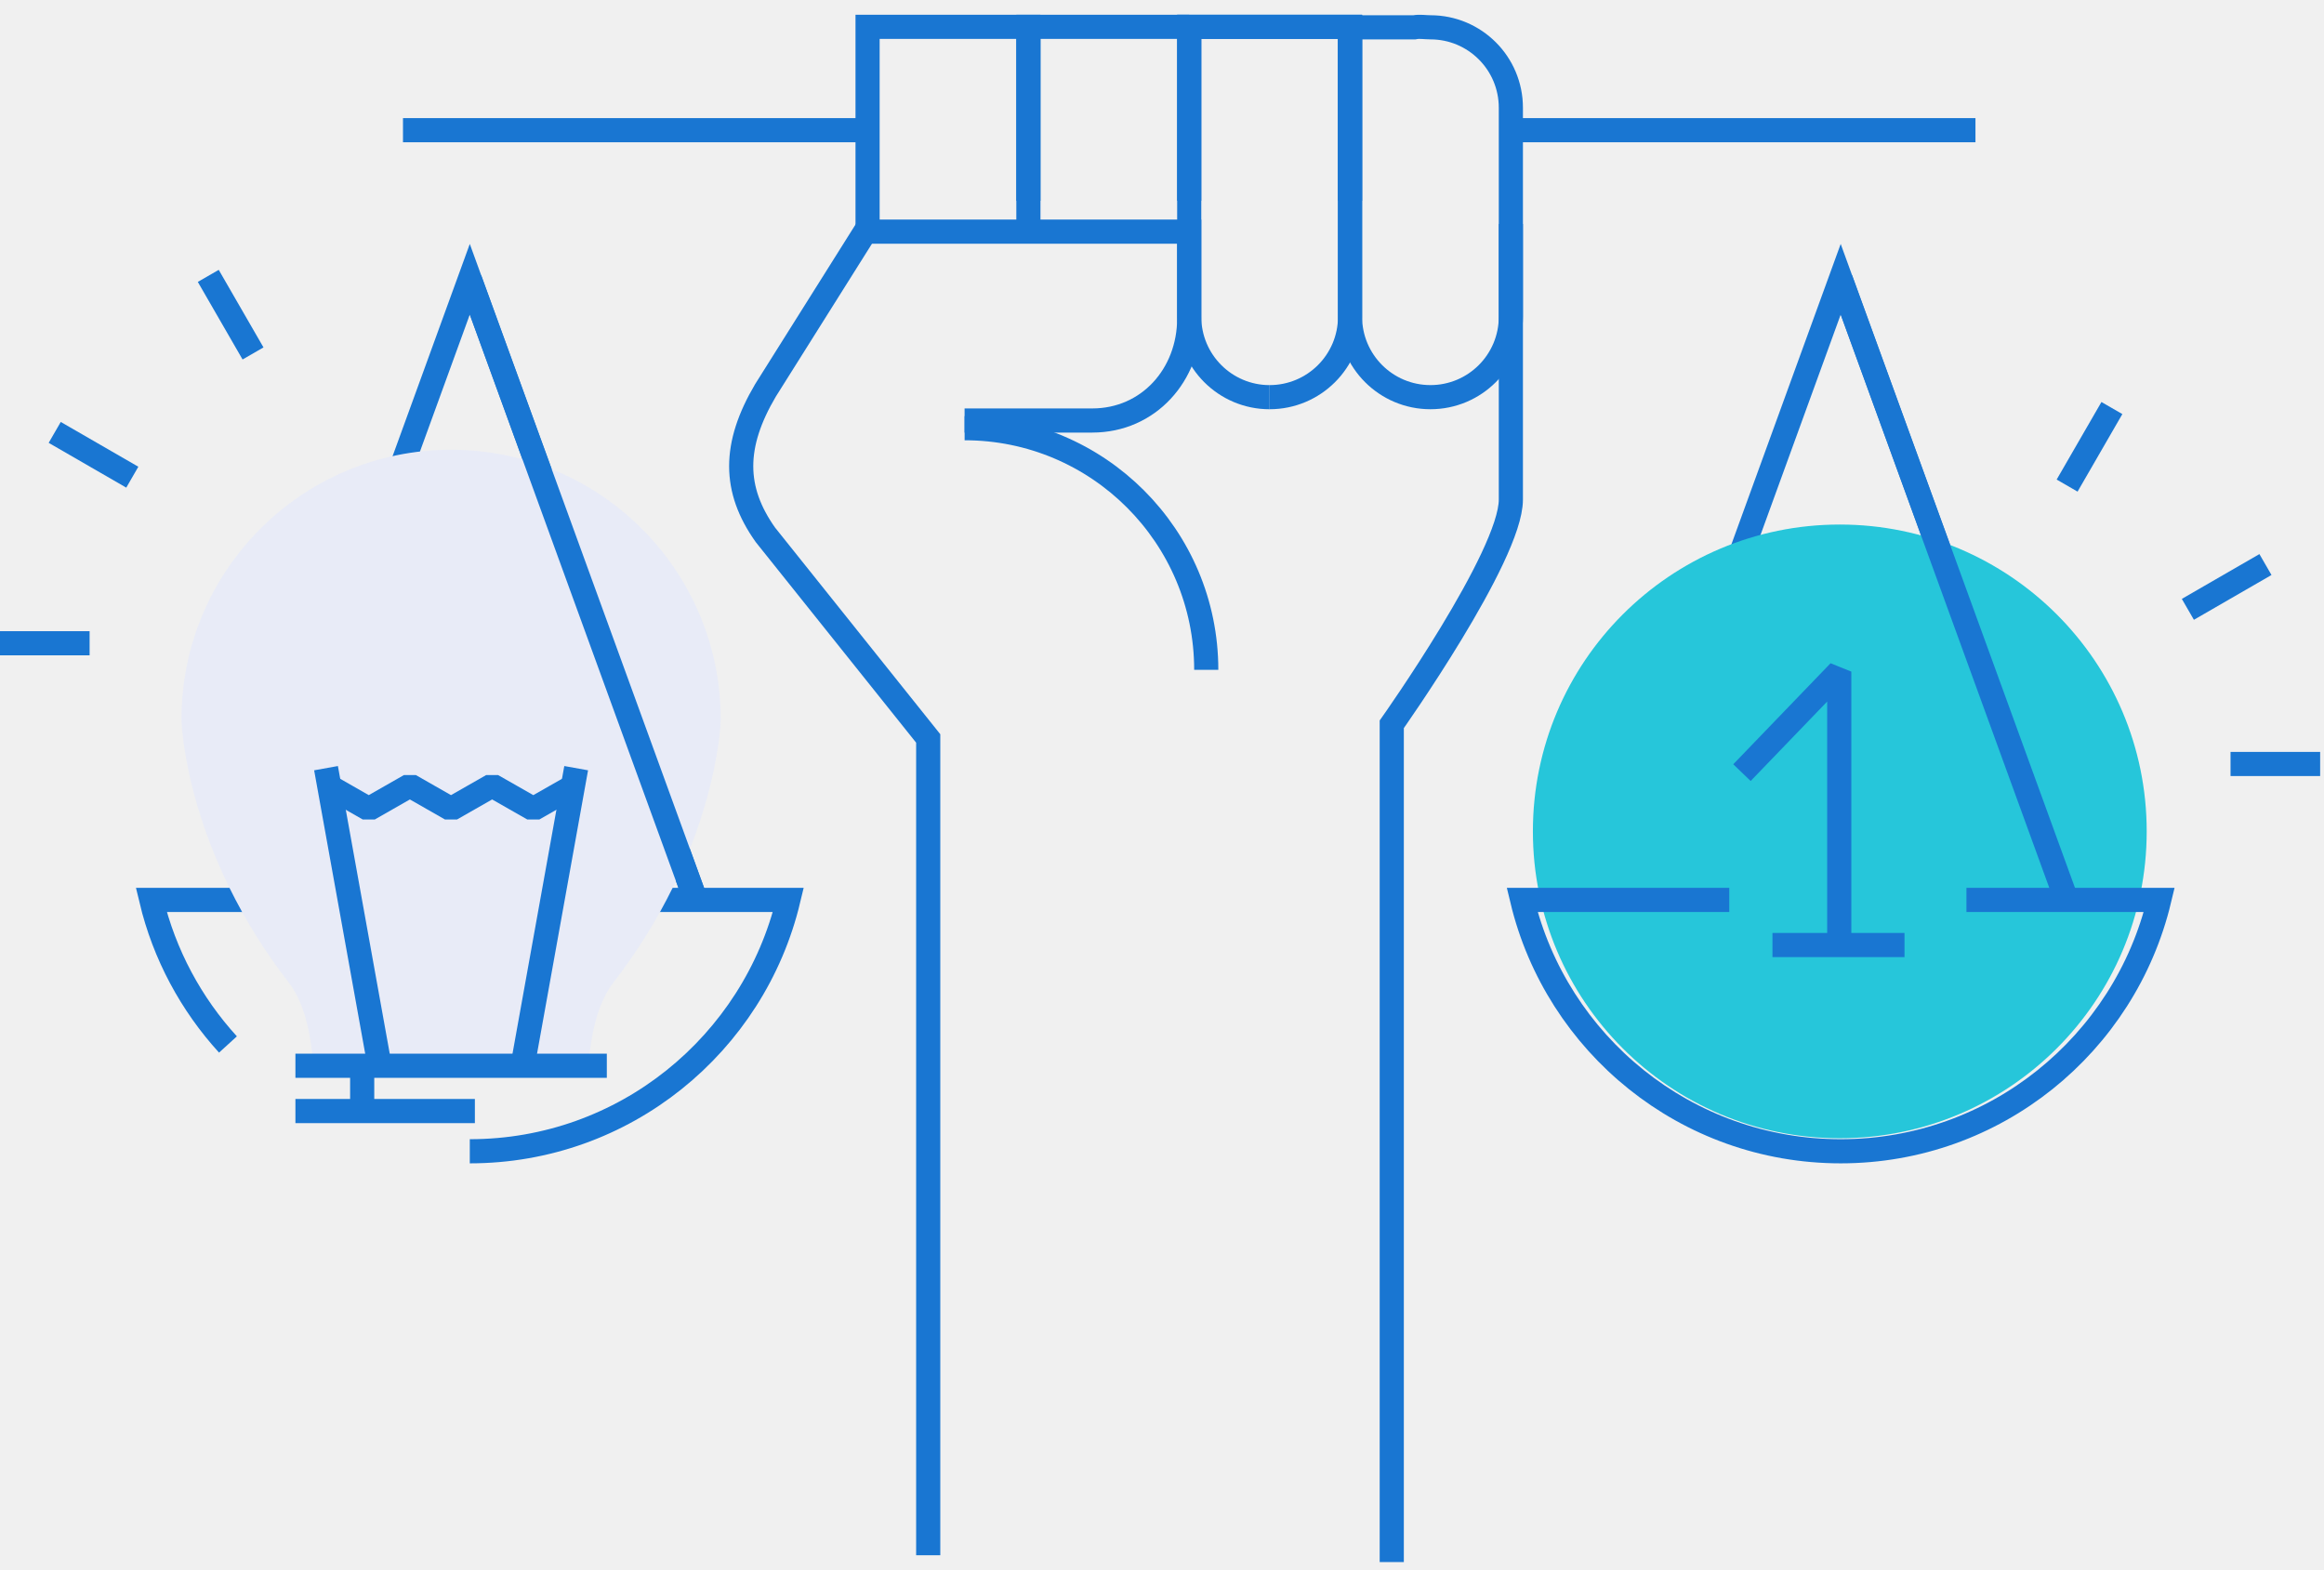
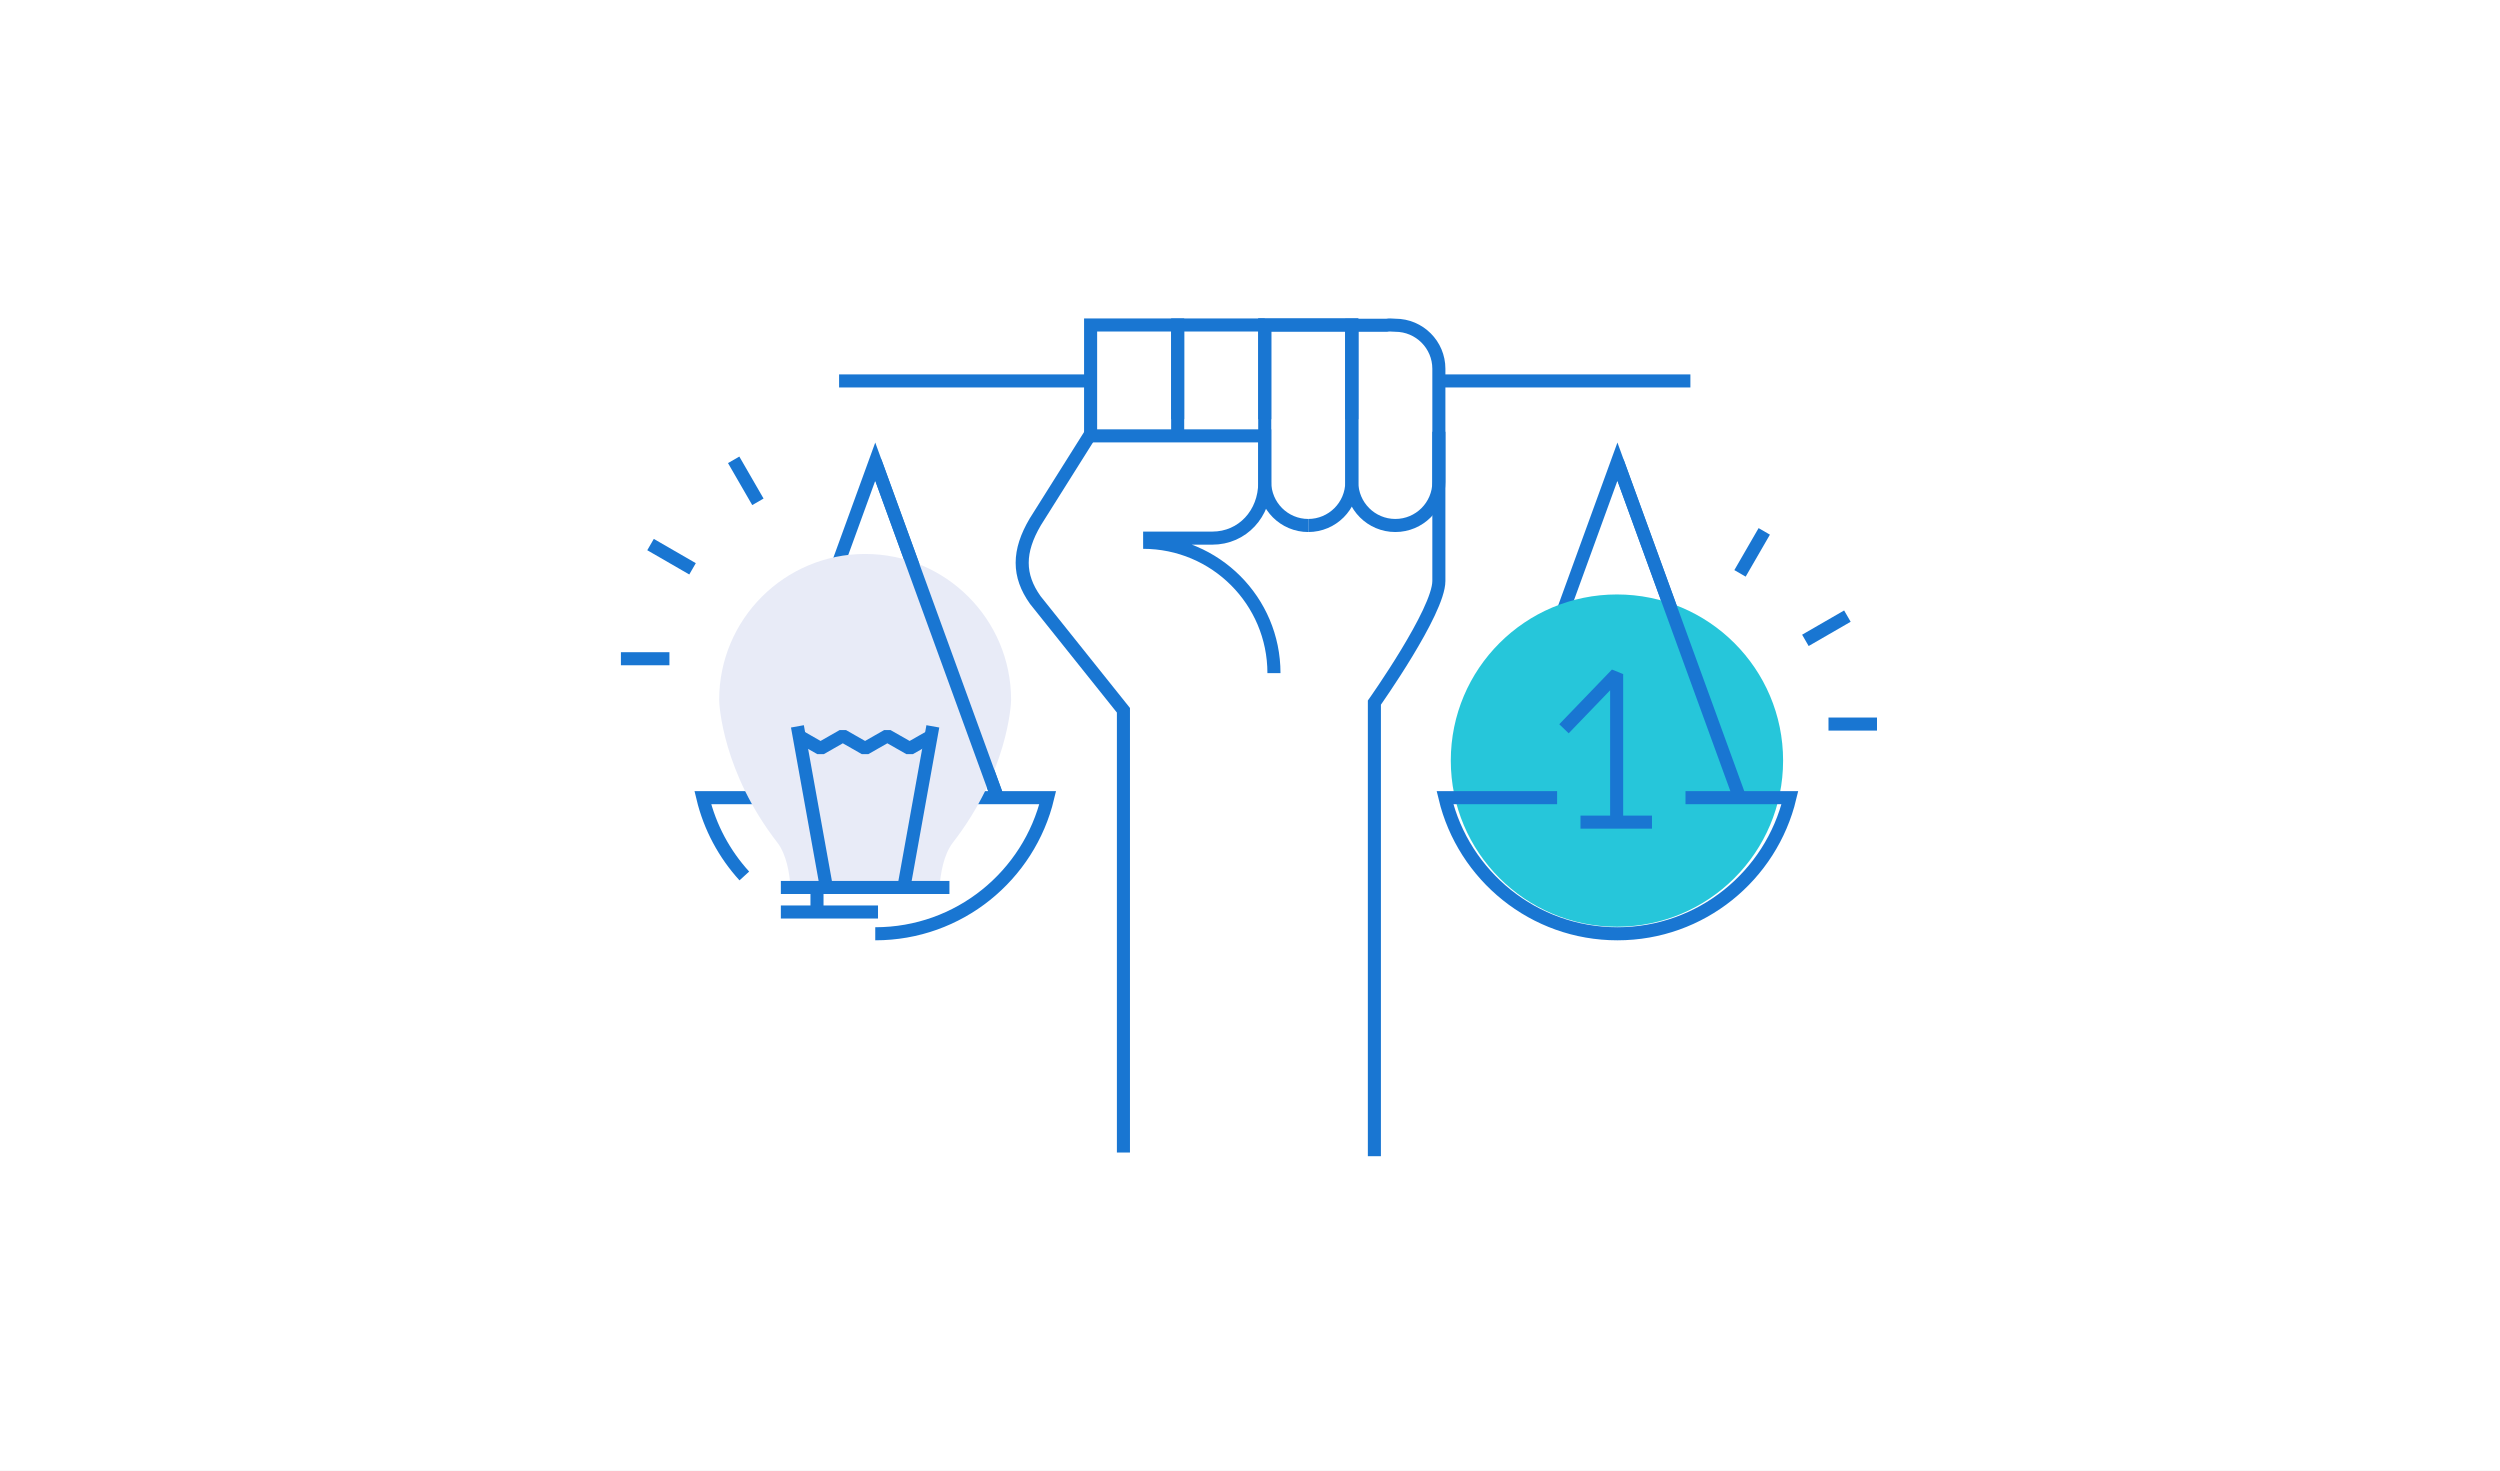
- <svg xmlns="http://www.w3.org/2000/svg" width="154px" height="104px" viewBox="0 0 154 104" version="1.1">
-   <defs />
-   <g id="Desktop" stroke="none" stroke-width="1" fill="none" fill-rule="evenodd">
-     <g id="HomePage-desktop-1600" transform="translate(-1211, -1712)">
-       <g id="homepage" transform="translate(-3, 68)">
-         <g id="Page-1" transform="translate(1214, 1645)">
-           <polyline id="Stroke-1" stroke="#1976D2" stroke-width="1.6" points="106.867 59.035 114.419 38.272 121.974 17.505 129.528 38.272 137.084 59.035" />
-           <g id="Group-66" transform="translate(0, 0.627667)">
-             <path d="M142.251,53.466 C142.251,64.696 133.145,73.804 121.912,73.804 C110.68,73.804 101.577,64.696 101.577,53.466 C101.577,42.241 110.68,33.133 121.912,33.133 C133.145,33.133 142.251,42.241 142.251,53.466" id="Fill-2" fill="#26C6DA" />
-             <polyline id="Stroke-4" stroke="#1976D2" stroke-width="1.6" stroke-linejoin="bevel" points="121.878 61.643 121.878 42.88 115.431 49.574" />
-             <path d="M117.452,61 L126.202,61" id="Stroke-6" stroke="#1976D2" stroke-width="1.6" stroke-linejoin="bevel" />
-             <polyline id="Stroke-8" stroke="#1976D2" stroke-width="1.6" points="16.023 58.408 23.576 37.644 31.131 16.878 38.686 37.644 46.242 58.408" />
-             <path d="M31.131,74.666 C41.381,74.666 49.955,67.558 52.241,58.009 L10.024,58.009 C10.892,61.641 12.671,64.92 15.106,67.589" id="Stroke-10" stroke="#1976D2" stroke-width="1.6" />
-             <path d="M114.591,58.009 L100.866,58.009 C103.151,67.558 111.724,74.666 121.974,74.666 C132.224,74.666 140.797,67.558 143.083,58.009 L130.306,58.009" id="Stroke-12" stroke="#1976D2" stroke-width="1.6" />
-             <path d="M94.789,0.182 C94.425,0.182 94.068,0.112 93.724,0.182 L89.46,0.182 L89.46,5.51 L89.46,8.972 L89.46,19.363 C89.46,22.307 91.847,24.692 94.789,24.692 C97.732,24.692 100.117,22.307 100.117,19.363 L100.117,5.51 C100.117,2.566 97.732,0.182 94.789,0.182 L94.789,0.182 Z" id="Stroke-14" stroke="#1976D2" stroke-width="1.6" />
-             <path d="M84.132,24.692 C87.075,24.692 89.461,22.306 89.461,19.363 L89.461,7.876 L89.461,5.51 L89.461,0.15 L78.804,0.15 L78.804,9.57 L78.804,11.679" id="Stroke-16" stroke="#1976D2" stroke-width="1.6" />
-             <path d="M84.132,24.693 C81.189,24.693 78.804,22.306 78.804,19.366 L78.804,7.876 L78.804,5.51 L78.804,0.15 L89.461,0.15 L89.461,9.57 L89.461,11.679" id="Stroke-18" stroke="#1976D2" stroke-width="1.6" />
-             <polyline id="Stroke-20" stroke="#1976D2" stroke-width="1.6" points="78.804 0.15 68.147 0.15 68.147 9.57 68.147 11.679" />
-             <polyline id="Stroke-22" stroke="#1976D2" stroke-width="1.6" points="68.147 13.555 68.147 10.582 68.147 9.57 68.147 0.15 57.49 0.15 57.49 5.511 57.49 8.972 57.49 13.569" />
-             <path d="M57.593,13.318 L50.721,24.247 C48.581,27.876 48.581,30.808 50.721,33.817 L61.508,47.309 L61.508,101.438" id="Stroke-24" stroke="#1976D2" stroke-width="1.6" />
-             <path d="M63.918,26.239 L72.376,26.239 C76.112,26.239 78.804,23.21 78.804,19.473 L78.804,13.722 L56.94,13.722" id="Stroke-26" stroke="#1976D2" stroke-width="1.6" />
-             <path d="M100.117,13.214 L100.117,31.484 C100.117,35.222 92.225,46.371 92.225,46.371 L92.225,101.889" id="Stroke-28" stroke="#1976D2" stroke-width="1.6" />
-             <path d="M57.49,7 L26.704,7" id="Stroke-30" stroke="#1976D2" stroke-width="1.6" />
-             <path d="M130.904,7 L100.117,7" id="Stroke-32" stroke="#1976D2" stroke-width="1.6" />
-             <path d="M63.92,26.748 C72.763,26.748 79.932,33.917 79.932,42.762" id="Stroke-34" stroke="#1976D2" stroke-width="1.6" />
-             <polyline id="Stroke-36" stroke="#1976D2" stroke-width="1.6" points="121.974 16.878 129.528 37.645 137.084 58.408" />
-             <path d="M20.757,68.964 L38.997,68.964 C39.125,67.238 39.512,64.994 40.598,63.551 C47.329,54.882 47.759,46.626 47.759,46.043 C47.759,36.171 39.763,28.177 29.892,28.177 C20.021,28.177 12.026,36.171 12.026,46.043 C12.026,46.626 12.445,54.879 19.184,63.551 C20.267,64.994 20.641,67.238 20.757,68.964" id="Fill-38" fill="#E8EBF7" />
-             <path d="M25.142,68.915 L21.604,49.278" id="Stroke-40" stroke="#1976D2" stroke-width="1.6" stroke-linejoin="bevel" />
-             <path d="M34.645,68.916 L38.18,49.278" id="Stroke-42" stroke="#1976D2" stroke-width="1.6" stroke-linejoin="bevel" />
-             <polyline id="Stroke-44" stroke="#1976D2" stroke-width="1.6" stroke-linejoin="bevel" points="21.715 50.43 24.436 51.986 27.161 50.43 29.885 51.986 32.611 50.43 35.34 51.986 38.07 50.43" />
-             <path d="M19.576,69 L40.211,69" id="Stroke-46" stroke="#1976D2" stroke-width="1.6" stroke-linejoin="bevel" />
-             <path d="M19.576,72 L31.468,72" id="Stroke-48" stroke="#1976D2" stroke-width="1.6" stroke-linejoin="bevel" />
-             <path d="M24,72.154 L24,69.414" id="Stroke-50" stroke="#1976D2" stroke-width="1.6" stroke-linejoin="bevel" />
-             <polyline id="Stroke-52" stroke="#1976D2" stroke-width="1.6" points="31.131 16.878 38.685 37.645 46.242 58.408" />
-             <path d="M13.801,16.655 L16.767,21.795" id="Stroke-54" stroke="#1976D2" stroke-width="1.6" />
-             <path d="M3.626,27.027 L8.767,29.995" id="Stroke-56" stroke="#1976D2" stroke-width="1.6" />
-             <path d="M0,41 L5.938,41" id="Stroke-58" stroke="#1976D2" stroke-width="1.6" />
-             <path d="M139.945,25.413 L136.977,30.552" id="Stroke-60" stroke="#1976D2" stroke-width="1.6" />
-             <path d="M150.12,35.784 L144.979,38.753" id="Stroke-62" stroke="#1976D2" stroke-width="1.6" />
-             <path d="M153.745,49 L147.807,49" id="Stroke-64" stroke="#1976D2" stroke-width="1.6" />
-           </g>
-         </g>
+ <svg xmlns="http://www.w3.org/2000/svg" id="prof-coaching" width="306" height="180" viewBox="0 0 306 180">
+   <g fill="none" fill-rule="evenodd">
+     <rect width="306" height="180" fill="#FFFFFF" />
+     <g transform="translate(76 39)">
+       <polyline stroke="#1976D2" stroke-width="1.6" points="106.867 59.035 114.419 38.272 121.974 17.505 129.528 38.272 137.084 59.035" />
+       <g transform="translate(0 .628)">
+         <path fill="#26C6DA" d="M142.251,53.466 C142.251,64.696 133.145,73.804 121.912,73.804 C110.68,73.804 101.577,64.696 101.577,53.466 C101.577,42.241 110.68,33.133 121.912,33.133 C133.145,33.133 142.251,42.241 142.251,53.466" />
+         <polyline stroke="#1976D2" stroke-width="1.6" points="121.878 61.643 121.878 42.88 115.431 49.574" stroke-linejoin="bevel" />
+         <path stroke="#1976D2" stroke-width="1.6" d="M117.452,61 L126.202,61" stroke-linejoin="bevel" />
+         <polyline stroke="#1976D2" stroke-width="1.6" points="16.023 58.408 23.576 37.644 31.131 16.878 38.686 37.644 46.242 58.408" />
+         <path stroke="#1976D2" stroke-width="1.6" d="M31.131 74.666C41.381 74.666 49.955 67.558 52.241 58.009L10.024 58.009C10.892 61.641 12.671 64.92 15.106 67.589M114.591 58.009L100.866 58.009C103.151 67.558 111.724 74.666 121.974 74.666 132.224 74.666 140.797 67.558 143.083 58.009L130.306 58.009M94.789.182C94.425.182 94.068.112 93.724.182L89.46.182 89.46 5.51 89.46 8.972 89.46 19.363C89.46 22.307 91.847 24.692 94.789 24.692 97.732 24.692 100.117 22.307 100.117 19.363L100.117 5.51C100.117 2.566 97.732.182 94.789.182L94.789.182z" />
+         <path stroke="#1976D2" stroke-width="1.6" d="M84.132,24.692 C87.075,24.692 89.461,22.306 89.461,19.363 L89.461,7.876 L89.461,5.51 L89.461,0.15 L78.804,0.15 L78.804,9.57 L78.804,11.679" />
+         <path stroke="#1976D2" stroke-width="1.6" d="M84.132,24.693 C81.189,24.693 78.804,22.306 78.804,19.366 L78.804,7.876 L78.804,5.51 L78.804,0.15 L89.461,0.15 L89.461,9.57 L89.461,11.679" />
+         <polyline stroke="#1976D2" stroke-width="1.6" points="78.804 .15 68.147 .15 68.147 9.57 68.147 11.679" />
+         <polyline stroke="#1976D2" stroke-width="1.6" points="68.147 13.555 68.147 10.582 68.147 9.57 68.147 .15 57.49 .15 57.49 5.511 57.49 8.972 57.49 13.569" />
+         <path stroke="#1976D2" stroke-width="1.6" d="M57.593,13.318 L50.721,24.247 C48.581,27.876 48.581,30.808 50.721,33.817 L61.508,47.309 L61.508,101.438" />
+         <path stroke="#1976D2" stroke-width="1.6" d="M63.918 26.239L72.376 26.239C76.112 26.239 78.804 23.21 78.804 19.473L78.804 13.722 56.94 13.722M100.117 13.214L100.117 31.484C100.117 35.222 92.225 46.371 92.225 46.371L92.225 101.889M57.49 7L26.704 7M130.904 7L100.117 7M63.92 26.748C72.763 26.748 79.932 33.917 79.932 42.762" />
+         <polyline stroke="#1976D2" stroke-width="1.6" points="121.974 16.878 129.528 37.645 137.084 58.408" />
+         <path fill="#E8EBF7" d="M20.757,68.964 L38.997,68.964 C39.125,67.238 39.512,64.994 40.598,63.551 C47.329,54.882 47.759,46.626 47.759,46.043 C47.759,36.171 39.763,28.177 29.892,28.177 C20.021,28.177 12.026,36.171 12.026,46.043 C12.026,46.626 12.445,54.879 19.184,63.551 C20.267,64.994 20.641,67.238 20.757,68.964" />
+         <path stroke="#1976D2" stroke-width="1.6" d="M25.142 68.915L21.604 49.278M34.645 68.916L38.18 49.278" stroke-linejoin="bevel" />
+         <polyline stroke="#1976D2" stroke-width="1.6" points="21.715 50.43 24.436 51.986 27.161 50.43 29.885 51.986 32.611 50.43 35.34 51.986 38.07 50.43" stroke-linejoin="bevel" />
+         <path stroke="#1976D2" stroke-width="1.6" d="M19.576 69L40.211 69M19.576 72L31.468 72M24 72.154L24 69.414" stroke-linejoin="bevel" />
+         <polyline stroke="#1976D2" stroke-width="1.6" points="31.131 16.878 38.685 37.645 46.242 58.408" />
+         <path stroke="#1976D2" stroke-width="1.6" d="M13.801 16.655L16.767 21.795M3.626 27.027L8.767 29.995M0 41L5.938 41M139.945 25.413L136.977 30.552M150.12 35.784L144.979 38.753M153.745 49L147.807 49" />
      </g>
    </g>
  </g>
</svg>
